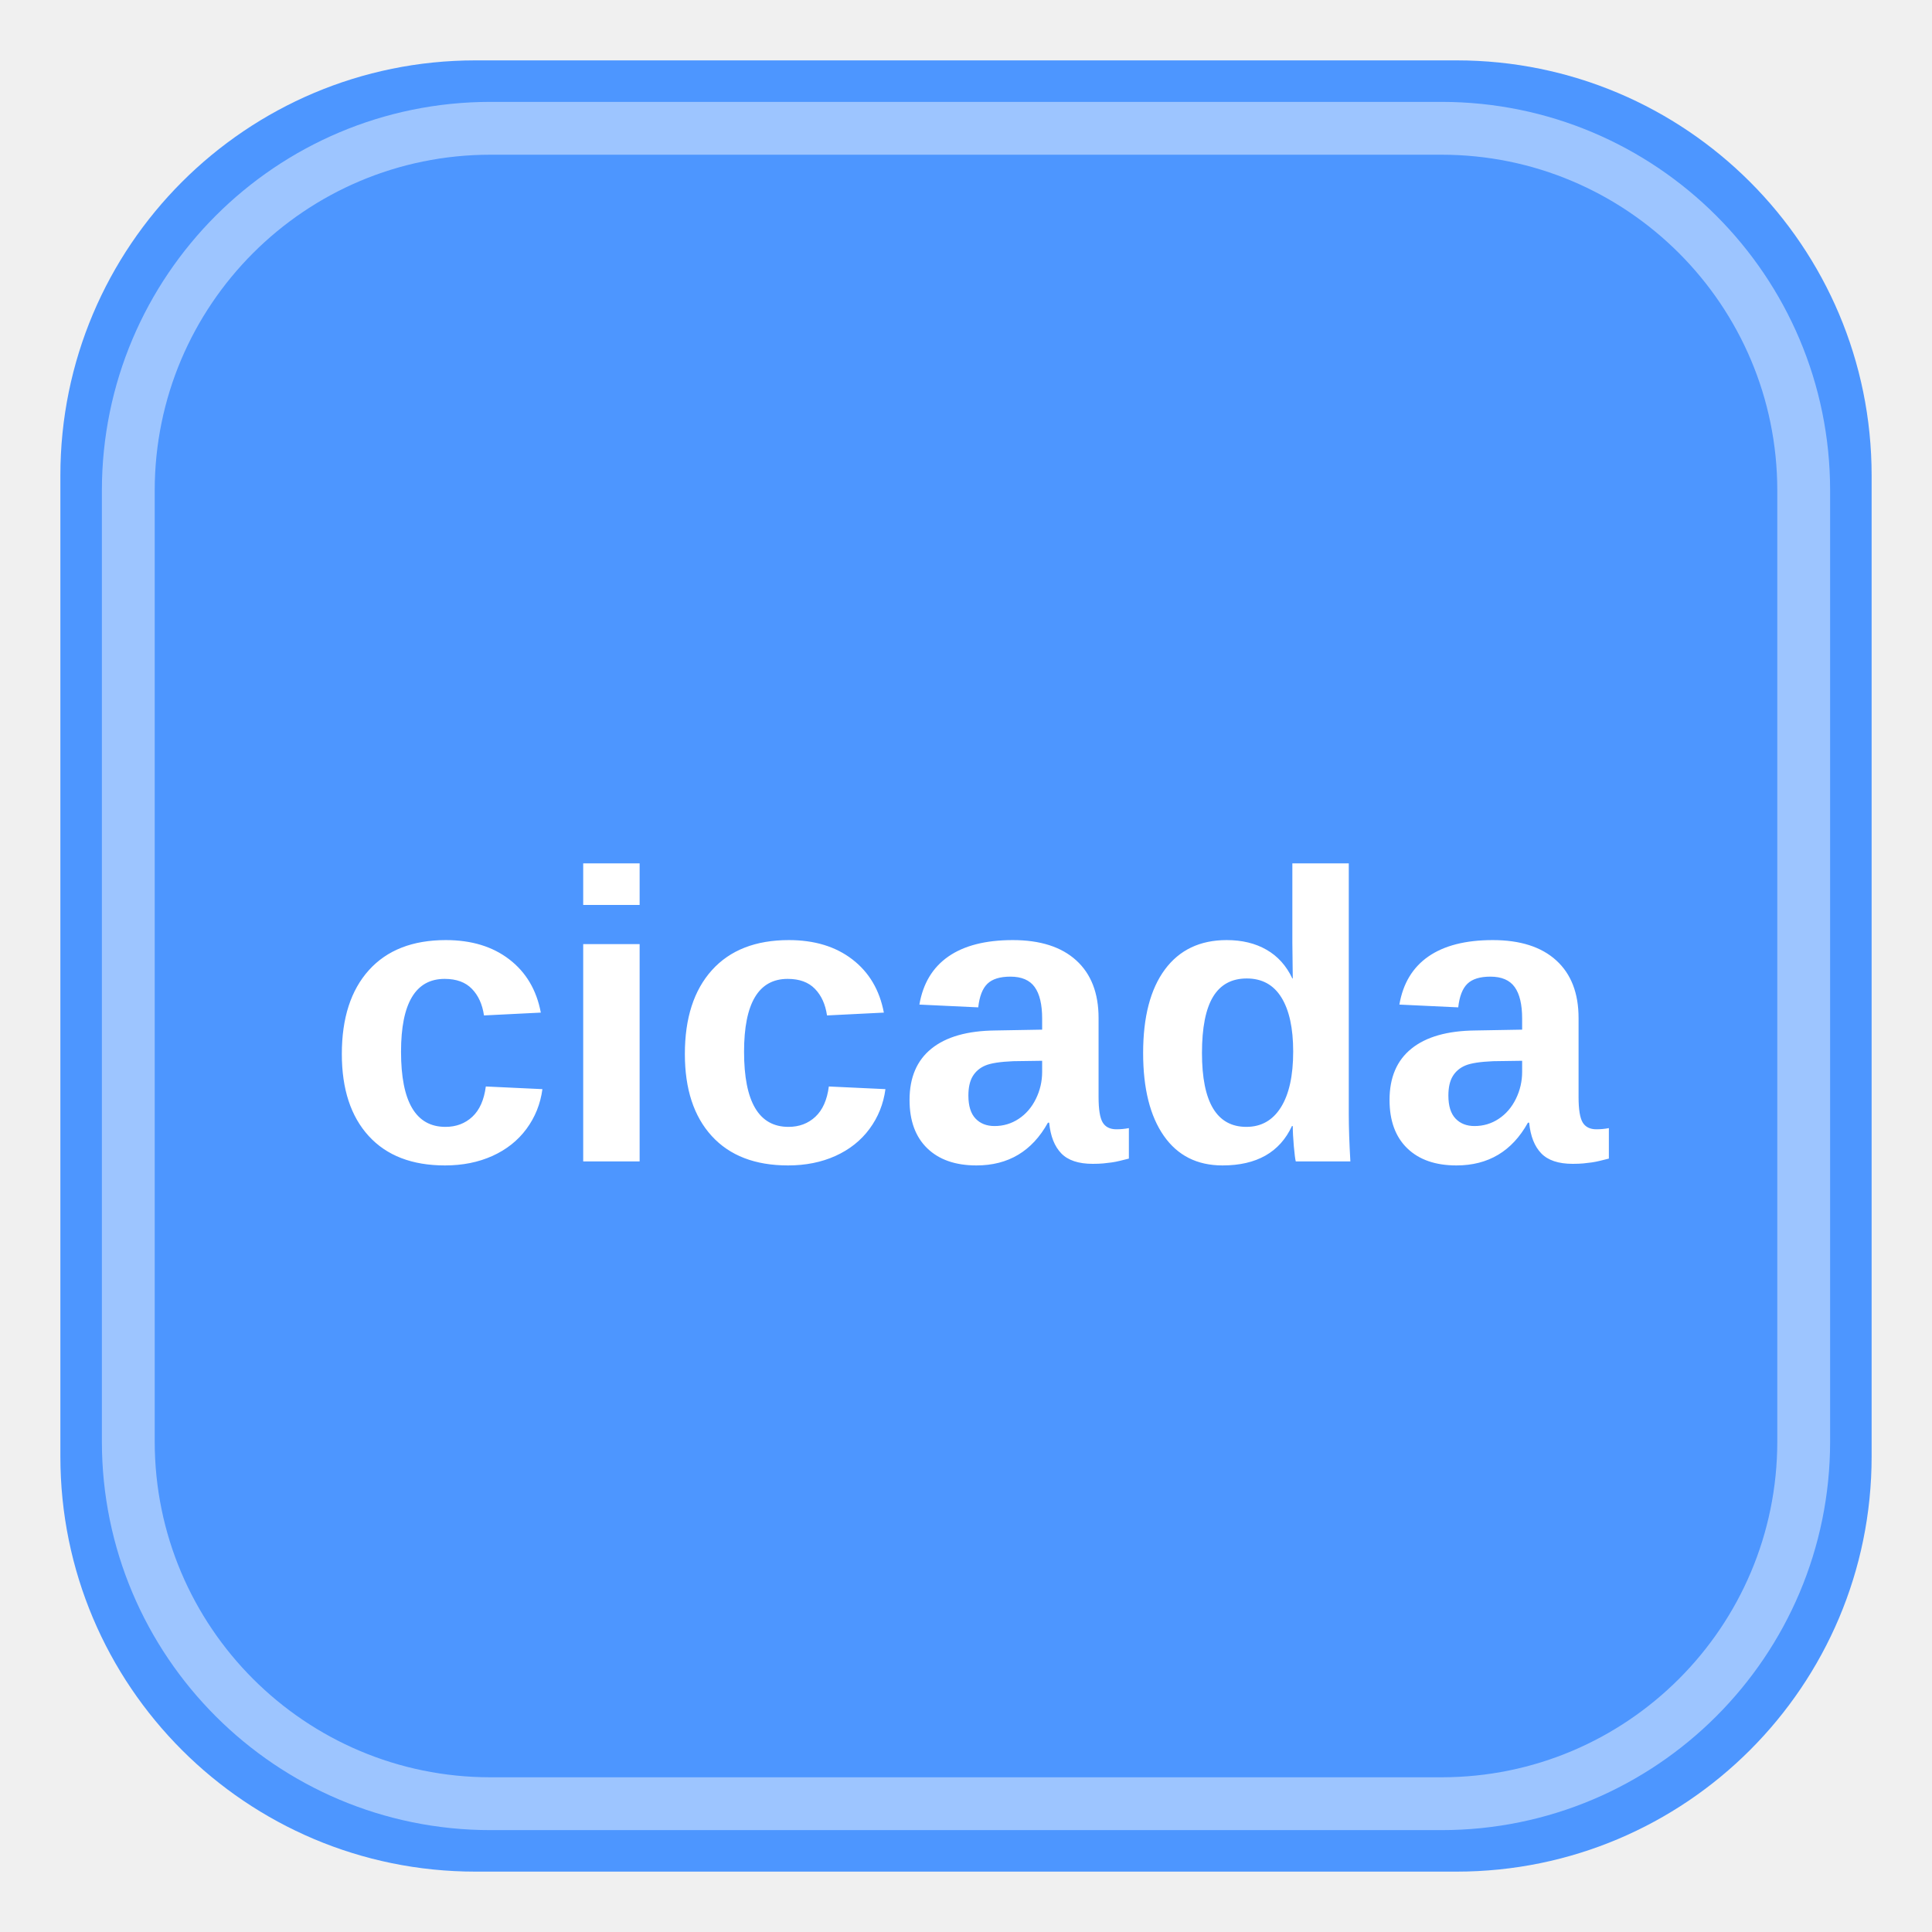
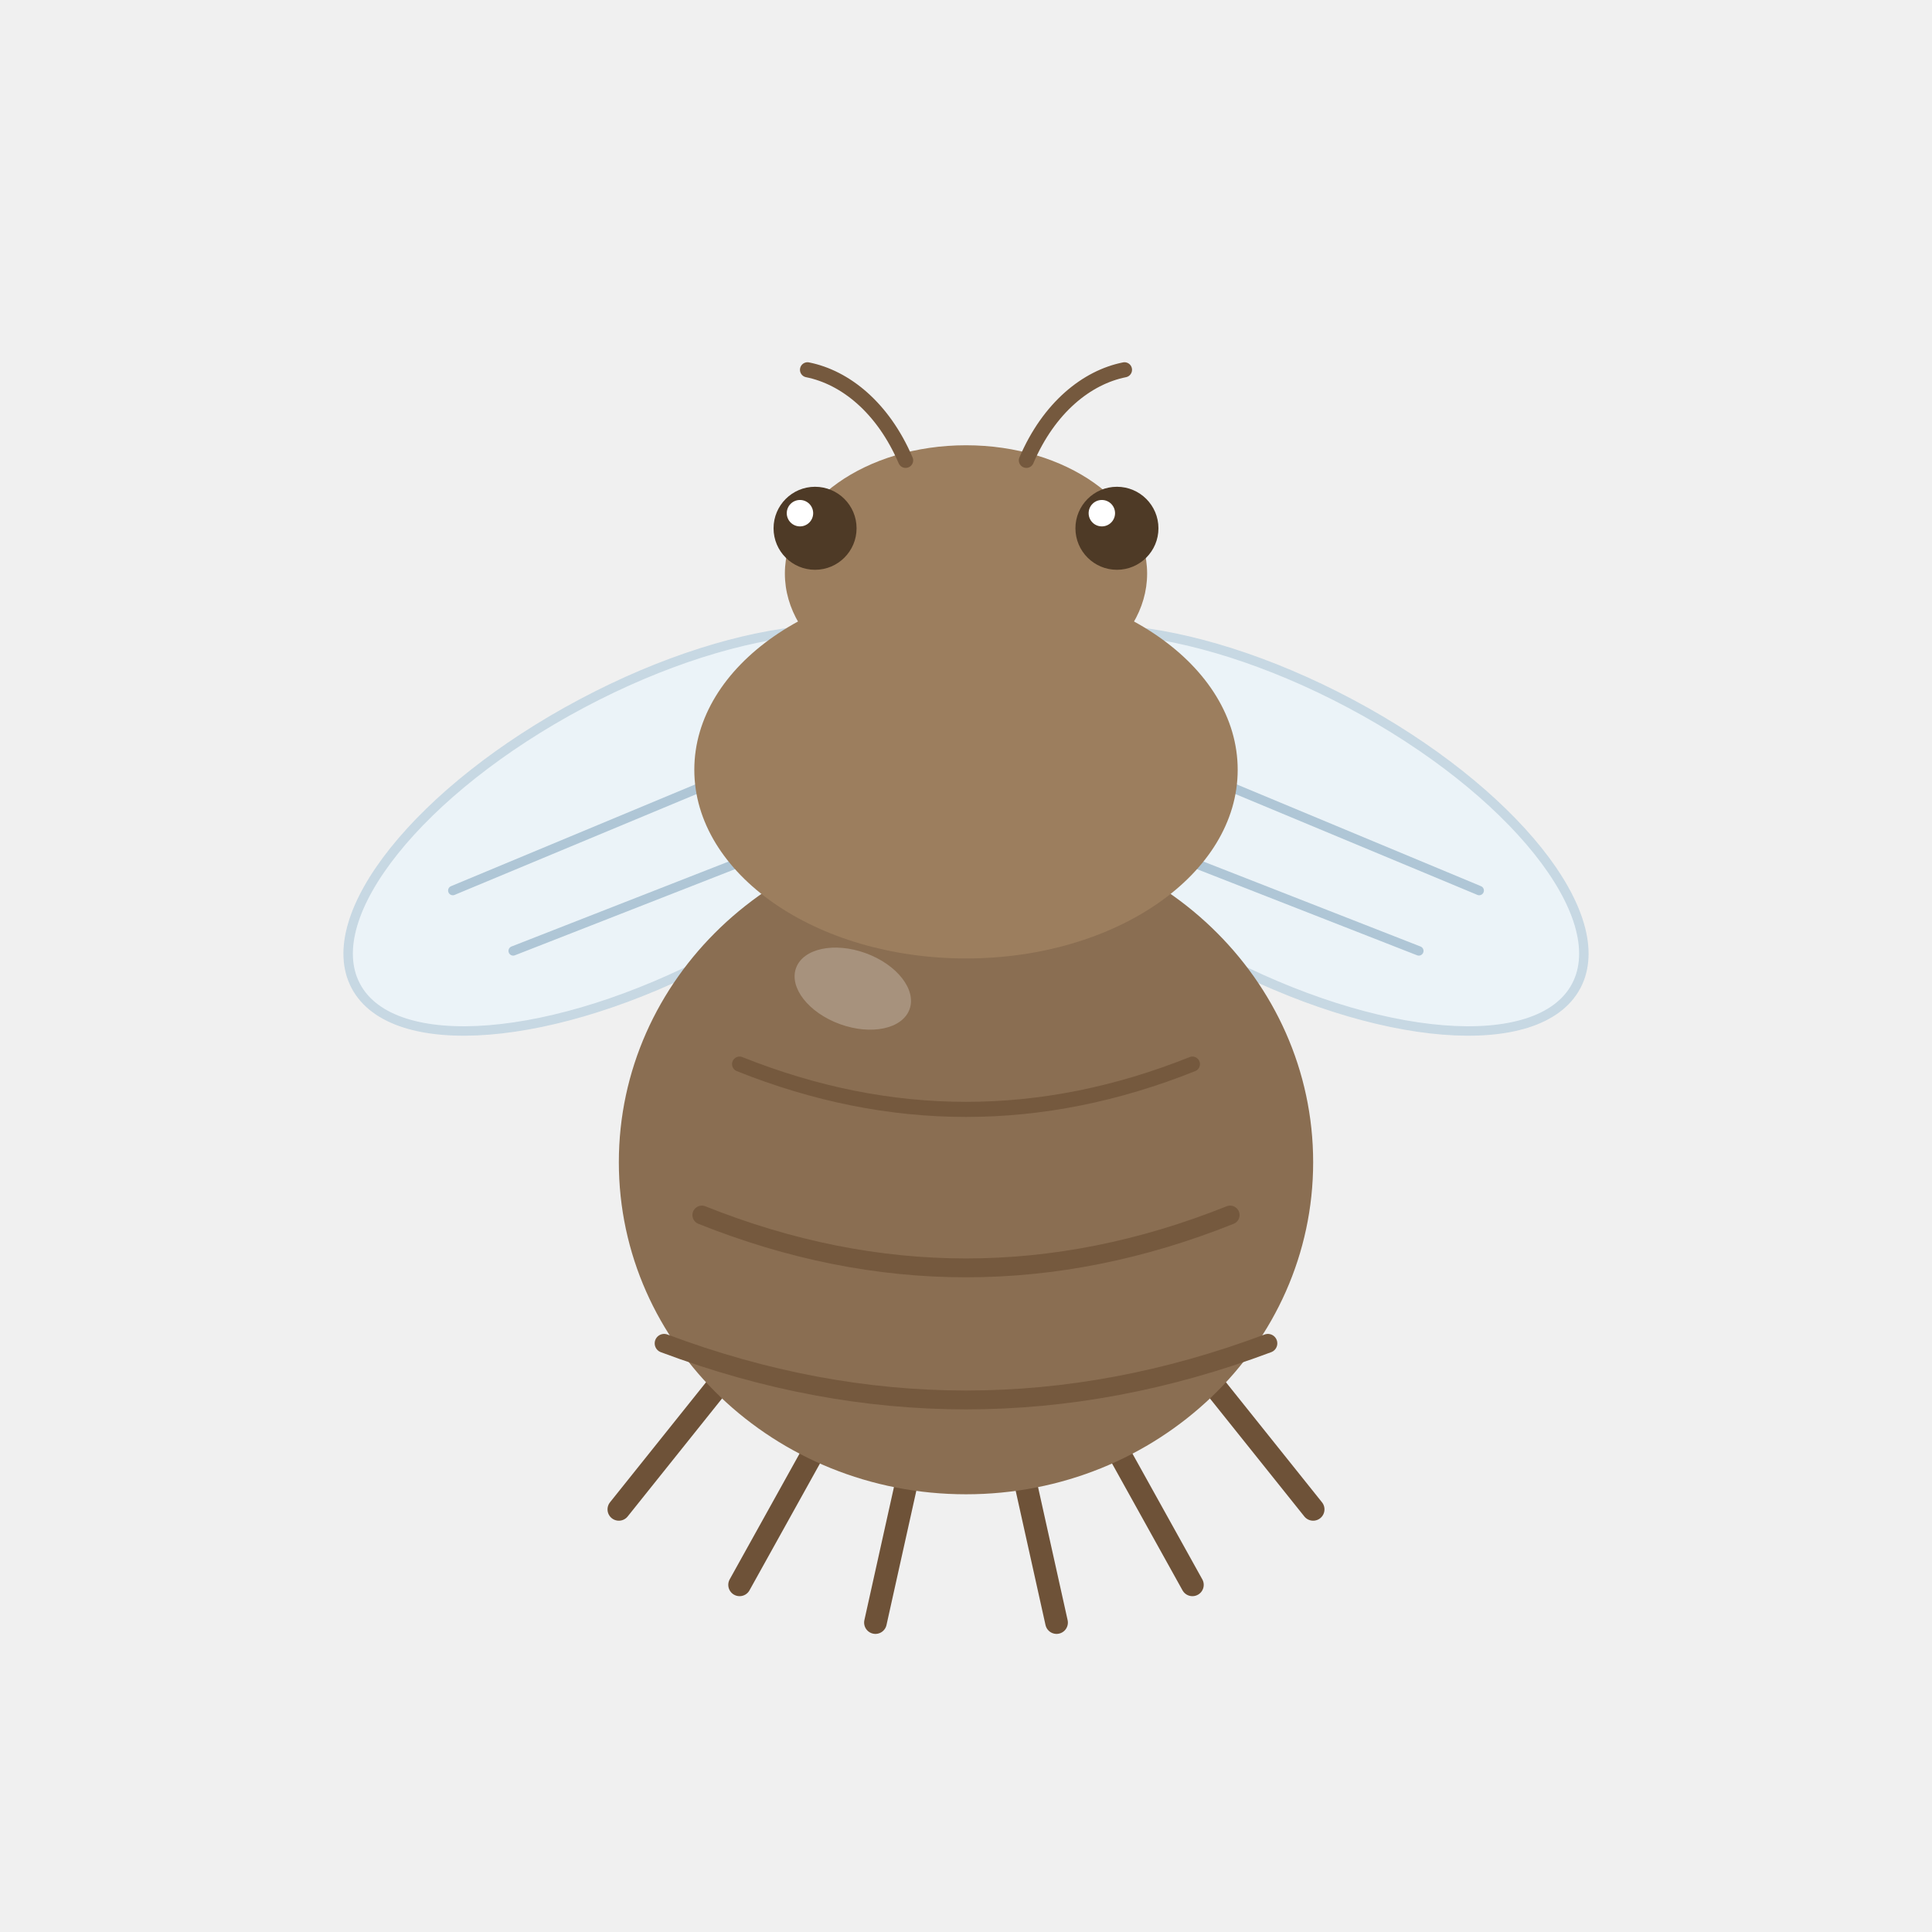
<svg xmlns="http://www.w3.org/2000/svg" width="512" height="512" viewBox="0 0 512 512">
-   <rect x="16" y="16" width="480" height="480" rx="110" fill="#4D96FF" />
-   <rect x="34" y="34" width="444" height="444" rx="96" fill="none" stroke="rgba(255,255,255,0.45)" stroke-width="14" />
-   <text x="256" y="270" font-family="Arial, Helvetica, sans-serif" font-weight="bold" font-size="109" fill="#FFFFFF" text-anchor="middle" dominant-baseline="central">cicada</text>
+   <ellipse cx="172" cy="220" rx="88" ry="38" fill="#EAF3F9" transform="rotate(-28 172 220)" opacity="0.85" stroke="#BFD3E0" stroke-width="2.5" />
+   <ellipse cx="340" cy="220" rx="88" ry="38" fill="#EAF3F9" transform="rotate(28 340 220)" opacity="0.85" stroke="#BFD3E0" stroke-width="2.5" />
+   <path d="M120 236 L216 196" stroke="#AFC6D6" stroke-width="2.5" fill="none" stroke-linecap="round" stroke-linejoin="round" opacity="1" />
+   <path d="M136 252 L228 216" stroke="#AFC6D6" stroke-width="2.5" fill="none" stroke-linecap="round" stroke-linejoin="round" opacity="1" />
+   <path d="M392 236 L296 196" stroke="#AFC6D6" stroke-width="2.5" fill="none" stroke-linecap="round" stroke-linejoin="round" opacity="1" />
+   <path d="M376 252 L284 216" stroke="#AFC6D6" stroke-width="2.5" fill="none" stroke-linecap="round" stroke-linejoin="round" opacity="1" />
+   <path d="M196 360 L164 400" stroke="#6E5238" stroke-width="6" fill="none" stroke-linecap="round" stroke-linejoin="round" opacity="1" />
+   <path d="M216 384 L196 420" stroke="#6E5238" stroke-width="6" fill="none" stroke-linecap="round" stroke-linejoin="round" opacity="1" />
+   <path d="M240 394 L232 430" stroke="#6E5238" stroke-width="6" fill="none" stroke-linecap="round" stroke-linejoin="round" opacity="1" />
+   <path d="M316 360 L348 400" stroke="#6E5238" stroke-width="6" fill="none" stroke-linecap="round" stroke-linejoin="round" opacity="1" />
+   <path d="M296 384 L316 420" stroke="#6E5238" stroke-width="6" fill="none" stroke-linecap="round" stroke-linejoin="round" opacity="1" />
+   <path d="M272 394 L280 430" stroke="#6E5238" stroke-width="6" fill="none" stroke-linecap="round" stroke-linejoin="round" opacity="1" />
+   <ellipse cx="256" cy="308" rx="92" ry="88" fill="#8A6E52" />
+   <path d="M196 282 Q256 306 316 282" stroke="#75593E" stroke-width="4" fill="none" stroke-linecap="round" stroke-linejoin="round" opacity="1" />
+   <path d="M186 322 Q256 350 326 322" stroke="#75593E" stroke-width="5" fill="none" stroke-linecap="round" stroke-linejoin="round" opacity="1" />
+   <path d="M176 356 Q256 386 336 356" stroke="#75593E" stroke-width="5" fill="none" stroke-linecap="round" stroke-linejoin="round" opacity="1" />
+   <ellipse cx="226" cy="262" rx="16" ry="10" fill="#FFFFFF" opacity="0.25" transform="rotate(20 226 262)" />
+   <ellipse cx="256" cy="204" rx="72" ry="50" fill="#9C7E5E" />
+   <ellipse cx="256" cy="152" rx="48" ry="34" fill="#9C7E5E" />
+   <circle cx="216" cy="140" r="11" fill="#4E3A26" />
+   <circle cx="296" cy="140" r="11" fill="#4E3A26" />
+   <circle cx="212" cy="136" r="3.5" fill="#FFFFFF" />
+   <circle cx="292" cy="136" r="3.5" fill="#FFFFFF" />
+   <path d="M240 122 C234 108 224 100 214 98" stroke="#75593E" stroke-width="4" fill="none" stroke-linecap="round" stroke-linejoin="round" opacity="1" />
+   <path d="M272 122 C278 108 288 100 298 98" stroke="#75593E" stroke-width="4" fill="none" stroke-linecap="round" stroke-linejoin="round" opacity="1" />
</svg>
